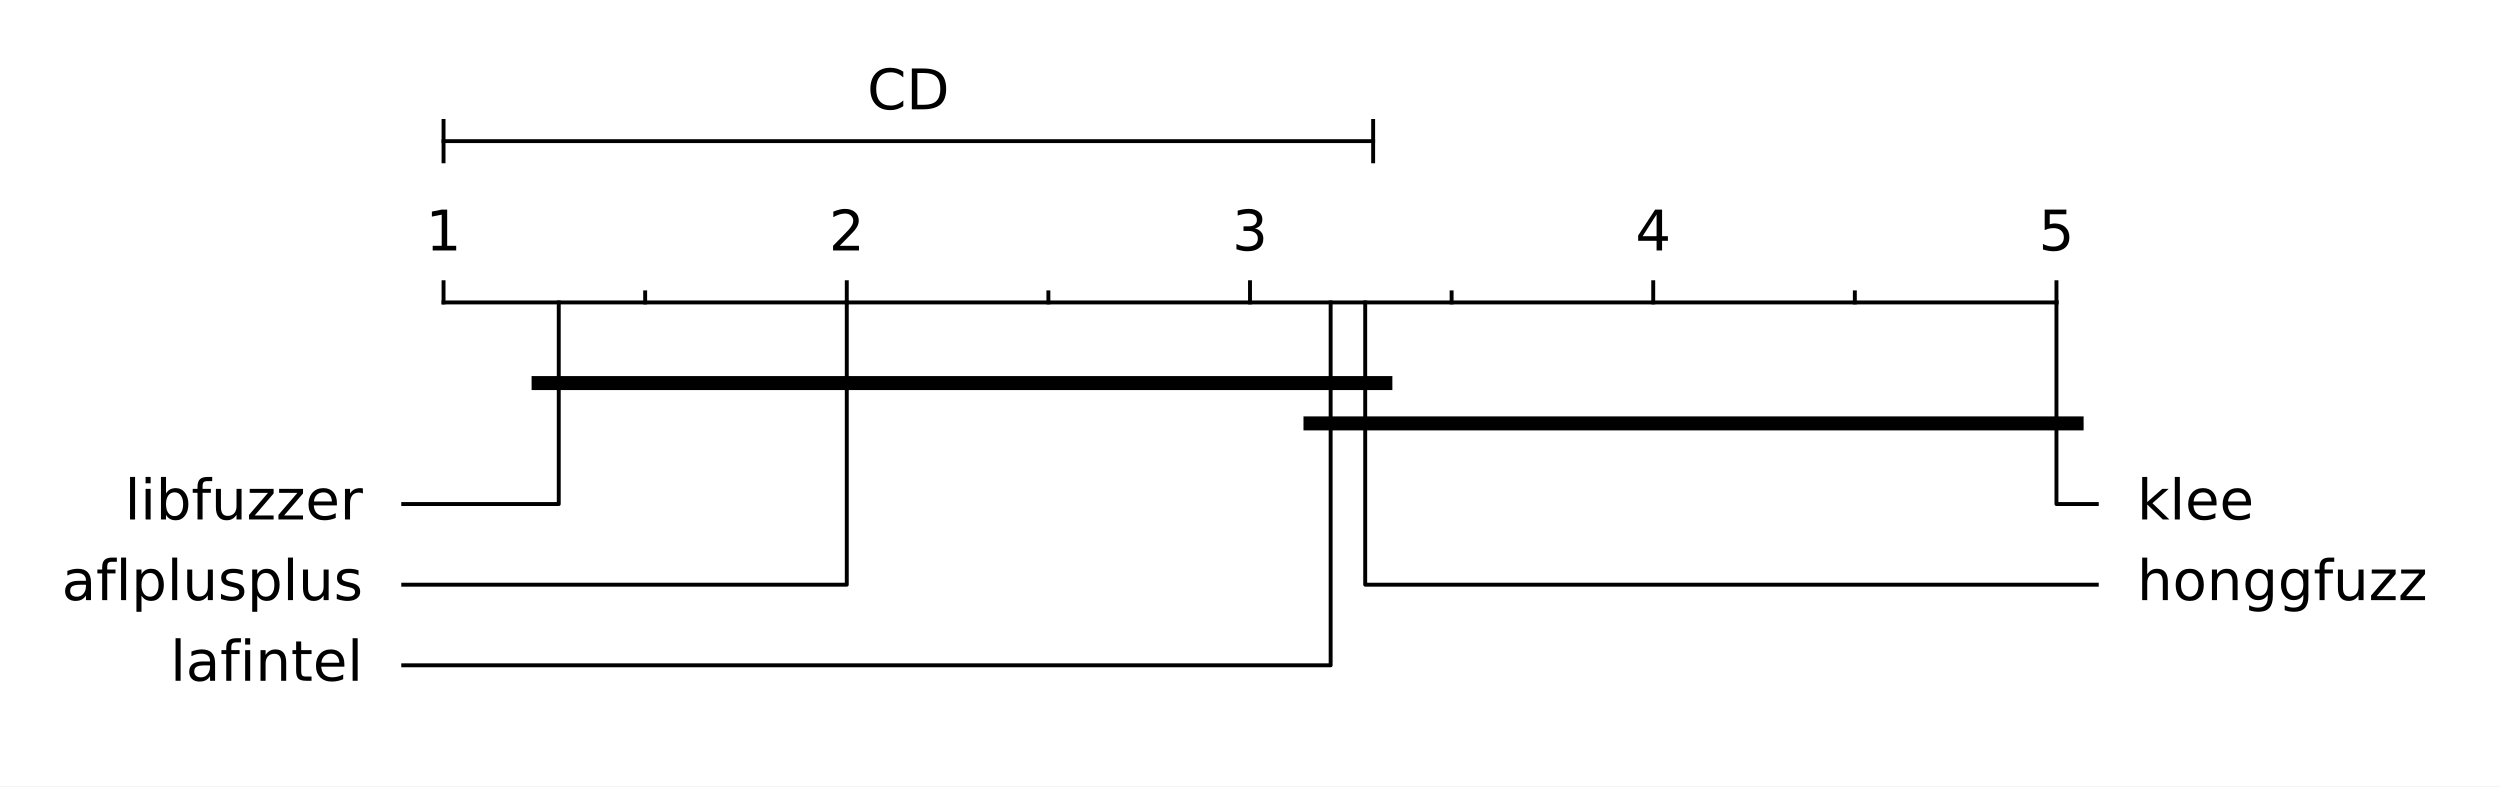
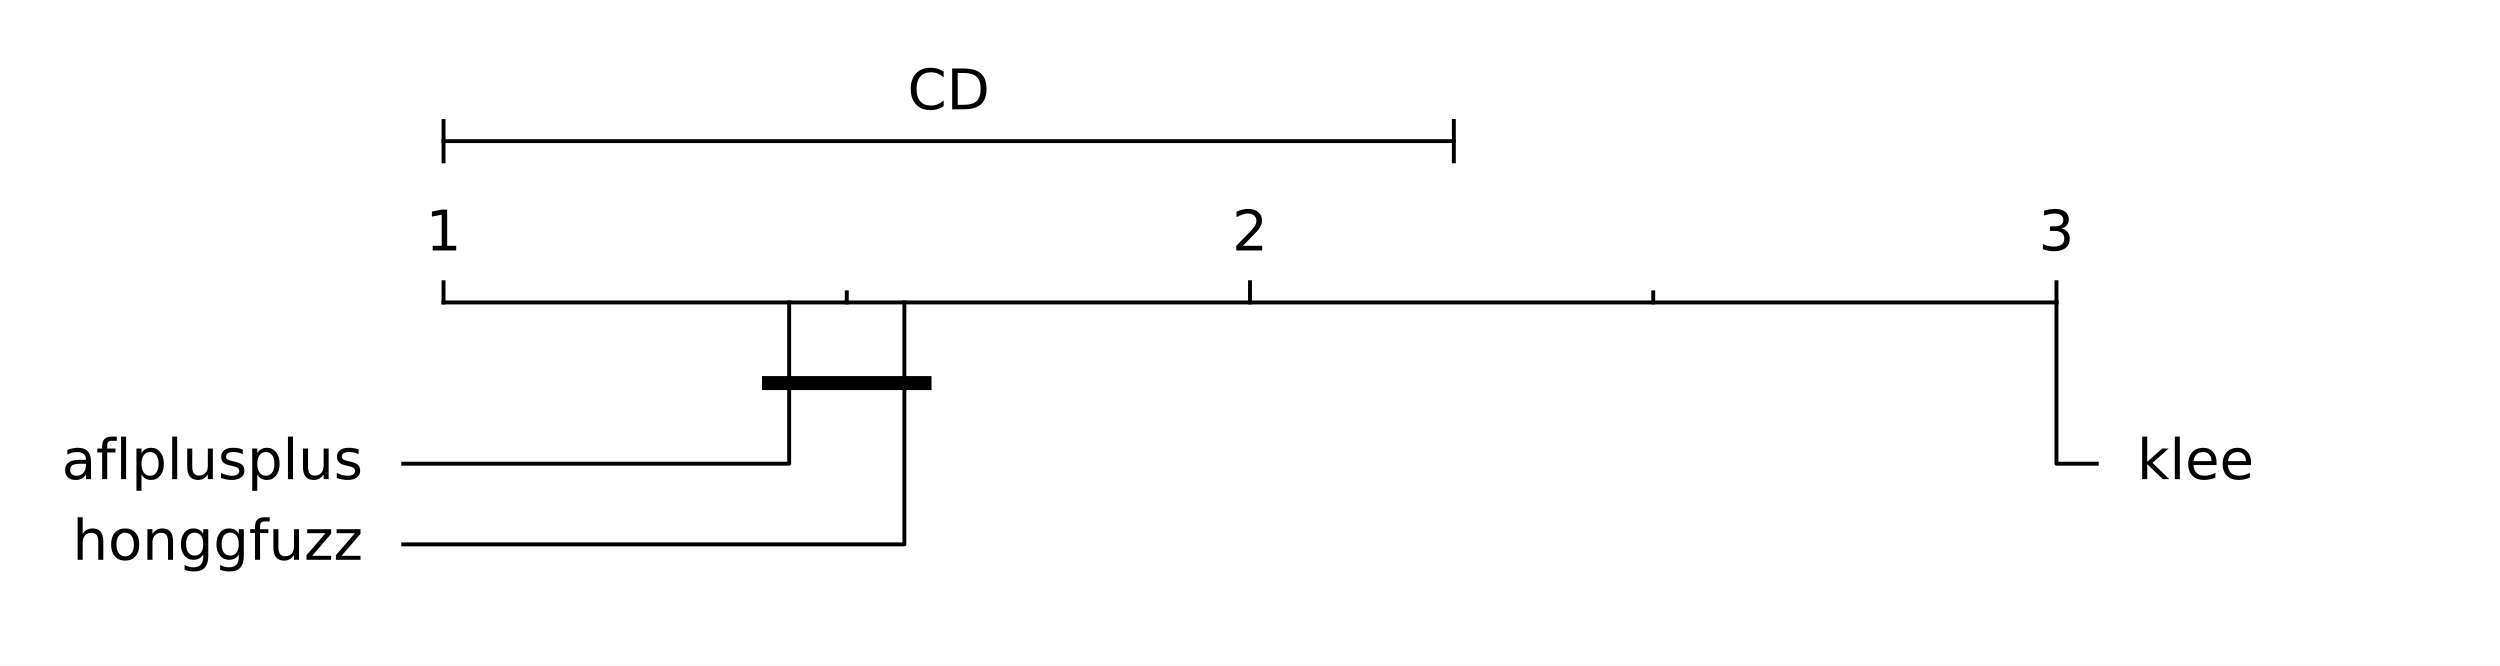
- <svg xmlns="http://www.w3.org/2000/svg" xmlns:xlink="http://www.w3.org/1999/xlink" height="140.4pt" version="1.1" viewBox="0 0 446.4 140.4" width="446.4pt">
+ <svg xmlns="http://www.w3.org/2000/svg" xmlns:xlink="http://www.w3.org/1999/xlink" height="118.8pt" version="1.1" viewBox="0 0 446.4 118.8" width="446.4pt">
  <defs>
    <style type="text/css">*{stroke-linecap:butt;stroke-linejoin:round;}</style>
  </defs>
  <g id="figure_1">
    <g id="patch_1">
-       <path d="M 0 140.4  L 446.4 140.4  L 446.4 0  L 0 0  z " style="fill:#ffffff;" />
+       <path d="M 0 118.8  L 446.4 118.8  L 446.4 0  L 0 0  z " style="fill:#ffffff;" />
    </g>
    <g id="axes_1">
      <g id="line2d_1">
-         <path clip-path="url(#p3c97debf88)" d="M 7.2 7.2  L 439.2 133.2  " style="fill:none;stroke:#ffffff;stroke-linecap:square;stroke-width:1.5;" />
+         <path clip-path="url(#p573bc9797f)" d="M 7.2 7.2  L 439.2 111.6  " style="fill:none;stroke:#ffffff;stroke-linecap:square;stroke-width:1.5;" />
      </g>
      <g id="line2d_2">
-         <path clip-path="url(#p3c97debf88)" d="M 79.2 54  L 367.2 54  " style="fill:none;stroke:#000000;stroke-linecap:square;stroke-width:0.7;" />
+         <path clip-path="url(#p573bc9797f)" d="M 79.2 54  L 367.2 54  " style="fill:none;stroke:#000000;stroke-linecap:square;stroke-width:0.7;" />
      </g>
      <g id="line2d_3">
-         <path clip-path="url(#p3c97debf88)" d="M 79.2 50.4  L 79.2 54  " style="fill:none;stroke:#000000;stroke-linecap:square;stroke-width:0.7;" />
+         <path clip-path="url(#p573bc9797f)" d="M 79.2 50.4  L 79.2 54  " style="fill:none;stroke:#000000;stroke-linecap:square;stroke-width:0.7;" />
      </g>
      <g id="line2d_4">
-         <path clip-path="url(#p3c97debf88)" d="M 115.2 52.2  L 115.2 54  " style="fill:none;stroke:#000000;stroke-linecap:square;stroke-width:0.7;" />
+         <path clip-path="url(#p573bc9797f)" d="M 151.2 52.2  L 151.2 54  " style="fill:none;stroke:#000000;stroke-linecap:square;stroke-width:0.7;" />
      </g>
      <g id="line2d_5">
-         <path clip-path="url(#p3c97debf88)" d="M 151.2 50.4  L 151.2 54  " style="fill:none;stroke:#000000;stroke-linecap:square;stroke-width:0.7;" />
+         <path clip-path="url(#p573bc9797f)" d="M 223.2 50.4  L 223.2 54  " style="fill:none;stroke:#000000;stroke-linecap:square;stroke-width:0.7;" />
      </g>
      <g id="line2d_6">
-         <path clip-path="url(#p3c97debf88)" d="M 187.2 52.2  L 187.2 54  " style="fill:none;stroke:#000000;stroke-linecap:square;stroke-width:0.7;" />
+         <path clip-path="url(#p573bc9797f)" d="M 295.2 52.2  L 295.2 54  " style="fill:none;stroke:#000000;stroke-linecap:square;stroke-width:0.7;" />
      </g>
      <g id="line2d_7">
-         <path clip-path="url(#p3c97debf88)" d="M 223.2 50.4  L 223.2 54  " style="fill:none;stroke:#000000;stroke-linecap:square;stroke-width:0.7;" />
+         <path clip-path="url(#p573bc9797f)" d="M 367.2 50.4  L 367.2 54  " style="fill:none;stroke:#000000;stroke-linecap:square;stroke-width:0.7;" />
      </g>
      <g id="line2d_8">
-         <path clip-path="url(#p3c97debf88)" d="M 259.2 52.2  L 259.2 54  " style="fill:none;stroke:#000000;stroke-linecap:square;stroke-width:0.7;" />
+         <path clip-path="url(#p573bc9797f)" d="M 140.914 54  L 140.914 82.8  L 72 82.8  " style="fill:none;stroke:#000000;stroke-linecap:square;stroke-width:0.7;" />
      </g>
      <g id="line2d_9">
-         <path clip-path="url(#p3c97debf88)" d="M 295.2 50.4  L 295.2 54  " style="fill:none;stroke:#000000;stroke-linecap:square;stroke-width:0.7;" />
+         <path clip-path="url(#p573bc9797f)" d="M 161.486 54  L 161.486 97.2  L 72 97.2  " style="fill:none;stroke:#000000;stroke-linecap:square;stroke-width:0.7;" />
      </g>
      <g id="line2d_10">
-         <path clip-path="url(#p3c97debf88)" d="M 331.2 52.2  L 331.2 54  " style="fill:none;stroke:#000000;stroke-linecap:square;stroke-width:0.7;" />
+         <path clip-path="url(#p573bc9797f)" d="M 367.2 54  L 367.2 82.8  L 374.4 82.8  " style="fill:none;stroke:#000000;stroke-linecap:square;stroke-width:0.7;" />
      </g>
      <g id="line2d_11">
-         <path clip-path="url(#p3c97debf88)" d="M 367.2 50.4  L 367.2 54  " style="fill:none;stroke:#000000;stroke-linecap:square;stroke-width:0.7;" />
+         <path clip-path="url(#p573bc9797f)" d="M 79.2 25.2  L 259.598 25.2  " style="fill:none;stroke:#000000;stroke-linecap:square;stroke-width:0.7;" />
      </g>
      <g id="line2d_12">
-         <path clip-path="url(#p3c97debf88)" d="M 99.771 54  L 99.771 90  L 72 90  " style="fill:none;stroke:#000000;stroke-linecap:square;stroke-width:0.7;" />
+         <path clip-path="url(#p573bc9797f)" d="M 79.2 28.8  L 79.2 21.6  " style="fill:none;stroke:#000000;stroke-linecap:square;stroke-width:0.7;" />
      </g>
      <g id="line2d_13">
-         <path clip-path="url(#p3c97debf88)" d="M 151.2 54  L 151.2 104.4  L 72 104.4  " style="fill:none;stroke:#000000;stroke-linecap:square;stroke-width:0.7;" />
+         <path clip-path="url(#p573bc9797f)" d="M 259.598 28.8  L 259.598 21.6  " style="fill:none;stroke:#000000;stroke-linecap:square;stroke-width:0.7;" />
      </g>
      <g id="line2d_14">
-         <path clip-path="url(#p3c97debf88)" d="M 237.6 54  L 237.6 118.8  L 72 118.8  " style="fill:none;stroke:#000000;stroke-linecap:square;stroke-width:0.7;" />
-       </g>
-       <g id="line2d_15">
-         <path clip-path="url(#p3c97debf88)" d="M 243.771 54  L 243.771 104.4  L 374.4 104.4  " style="fill:none;stroke:#000000;stroke-linecap:square;stroke-width:0.7;" />
-       </g>
-       <g id="line2d_16">
-         <path clip-path="url(#p3c97debf88)" d="M 367.2 54  L 367.2 90  L 374.4 90  " style="fill:none;stroke:#000000;stroke-linecap:square;stroke-width:0.7;" />
-       </g>
-       <g id="line2d_17">
-         <path clip-path="url(#p3c97debf88)" d="M 79.2 25.2  L 245.188 25.2  " style="fill:none;stroke:#000000;stroke-linecap:square;stroke-width:0.7;" />
-       </g>
-       <g id="line2d_18">
-         <path clip-path="url(#p3c97debf88)" d="M 79.2 28.8  L 79.2 21.6  " style="fill:none;stroke:#000000;stroke-linecap:square;stroke-width:0.7;" />
-       </g>
-       <g id="line2d_19">
-         <path clip-path="url(#p3c97debf88)" d="M 245.188 28.8  L 245.188 21.6  " style="fill:none;stroke:#000000;stroke-linecap:square;stroke-width:0.7;" />
-       </g>
-       <g id="line2d_20">
-         <path clip-path="url(#p3c97debf88)" d="M 96.171 68.4  L 247.371 68.4  " style="fill:none;stroke:#000000;stroke-linecap:square;stroke-width:2.5;" />
-       </g>
-       <g id="line2d_21">
-         <path clip-path="url(#p3c97debf88)" d="M 234 75.6  L 370.8 75.6  " style="fill:none;stroke:#000000;stroke-linecap:square;stroke-width:2.5;" />
+         <path clip-path="url(#p573bc9797f)" d="M 137.314 68.4  L 165.086 68.4  " style="fill:none;stroke:#000000;stroke-linecap:square;stroke-width:2.5;" />
      </g>
      <g id="text_1">
        <g transform="translate(76.01875 44.72031)scale(0.1 -0.1)">
          <defs>
            <path d="M 12.406 8.297  L 28.516 8.297  L 28.516 63.922  L 10.984 60.406  L 10.984 69.391  L 28.422 72.906  L 38.281 72.906  L 38.281 8.297  L 54.391 8.297  L 54.391 0  L 12.406 0  z " id="DejaVuSans-49" />
          </defs>
          <use xlink:href="#DejaVuSans-49" />
        </g>
      </g>
      <g id="text_2">
-         <g transform="translate(148.0188 44.72031)scale(0.1 -0.1)">
+         <g transform="translate(220.0188 44.72031)scale(0.1 -0.1)">
          <defs>
            <path d="M 19.188 8.297  L 53.609 8.297  L 53.609 0  L 7.328 0  L 7.328 8.297  Q 12.938 14.109 22.625 23.891  Q 32.328 33.688 34.812 36.531  Q 39.547 41.844 41.422 45.531  Q 43.312 49.219 43.312 52.781  Q 43.312 58.594 39.234 62.25  Q 35.156 65.922 28.609 65.922  Q 23.969 65.922 18.812 64.312  Q 13.672 62.703 7.812 59.422  L 7.812 69.391  Q 13.766 71.781 18.938 73  Q 24.125 74.219 28.422 74.219  Q 39.75 74.219 46.484 68.547  Q 53.219 62.891 53.219 53.422  Q 53.219 48.922 51.531 44.891  Q 49.859 40.875 45.406 35.406  Q 44.188 33.984 37.641 27.219  Q 31.109 20.453 19.188 8.297  z " id="DejaVuSans-50" />
          </defs>
          <use xlink:href="#DejaVuSans-50" />
        </g>
      </g>
      <g id="text_3">
-         <g transform="translate(220.0188 44.72031)scale(0.1 -0.1)">
+         <g transform="translate(364.0188 44.72031)scale(0.1 -0.1)">
          <defs>
            <path d="M 40.578 39.312  Q 47.656 37.797 51.625 33  Q 55.609 28.219 55.609 21.188  Q 55.609 10.406 48.188 4.484  Q 40.766 -1.422 27.094 -1.422  Q 22.516 -1.422 17.656 -0.516  Q 12.797 0.391 7.625 2.203  L 7.625 11.719  Q 11.719 9.328 16.594 8.109  Q 21.484 6.891 26.812 6.891  Q 36.078 6.891 40.938 10.547  Q 45.797 14.203 45.797 21.188  Q 45.797 27.641 41.281 31.266  Q 36.766 34.906 28.719 34.906  L 20.219 34.906  L 20.219 43.016  L 29.109 43.016  Q 36.375 43.016 40.234 45.922  Q 44.094 48.828 44.094 54.297  Q 44.094 59.906 40.109 62.906  Q 36.141 65.922 28.719 65.922  Q 24.656 65.922 20.016 65.031  Q 15.375 64.156 9.812 62.312  L 9.812 71.094  Q 15.438 72.656 20.344 73.438  Q 25.25 74.219 29.594 74.219  Q 40.828 74.219 47.359 69.109  Q 53.906 64.016 53.906 55.328  Q 53.906 49.266 50.438 45.094  Q 46.969 40.922 40.578 39.312  z " id="DejaVuSans-51" />
          </defs>
          <use xlink:href="#DejaVuSans-51" />
        </g>
      </g>
      <g id="text_4">
-         <g transform="translate(292.0188 44.72031)scale(0.1 -0.1)">
-           <defs>
-             <path d="M 37.797 64.312  L 12.891 25.391  L 37.797 25.391  z M 35.203 72.906  L 47.609 72.906  L 47.609 25.391  L 58.016 25.391  L 58.016 17.188  L 47.609 17.188  L 47.609 0  L 37.797 0  L 37.797 17.188  L 4.891 17.188  L 4.891 26.703  z " id="DejaVuSans-52" />
-           </defs>
-           <use xlink:href="#DejaVuSans-52" />
-         </g>
-       </g>
-       <g id="text_5">
-         <g transform="translate(364.0188 44.72031)scale(0.1 -0.1)">
-           <defs>
-             <path d="M 10.797 72.906  L 49.516 72.906  L 49.516 64.594  L 19.828 64.594  L 19.828 46.734  Q 21.969 47.469 24.109 47.828  Q 26.266 48.188 28.422 48.188  Q 40.625 48.188 47.75 41.5  Q 54.891 34.812 54.891 23.391  Q 54.891 11.625 47.562 5.094  Q 40.234 -1.422 26.906 -1.422  Q 22.312 -1.422 17.547 -0.641  Q 12.797 0.141 7.719 1.703  L 7.719 11.625  Q 12.109 9.234 16.797 8.062  Q 21.484 6.891 26.703 6.891  Q 35.156 6.891 40.078 11.328  Q 45.016 15.766 45.016 23.391  Q 45.016 31 40.078 35.438  Q 35.156 39.891 26.703 39.891  Q 22.75 39.891 18.812 39.016  Q 14.891 38.141 10.797 36.281  z " id="DejaVuSans-53" />
-           </defs>
-           <use xlink:href="#DejaVuSans-53" />
-         </g>
-       </g>
-       <g id="text_6">
-         <g transform="translate(22.27656 92.75938)scale(0.1 -0.1)">
-           <defs>
-             <path d="M 9.422 75.984  L 18.406 75.984  L 18.406 0  L 9.422 0  z " id="DejaVuSans-108" />
-             <path d="M 9.422 54.688  L 18.406 54.688  L 18.406 0  L 9.422 0  z M 9.422 75.984  L 18.406 75.984  L 18.406 64.594  L 9.422 64.594  z " id="DejaVuSans-105" />
-             <path d="M 48.688 27.297  Q 48.688 37.203 44.609 42.844  Q 40.531 48.484 33.406 48.484  Q 26.266 48.484 22.188 42.844  Q 18.109 37.203 18.109 27.297  Q 18.109 17.391 22.188 11.75  Q 26.266 6.109 33.406 6.109  Q 40.531 6.109 44.609 11.75  Q 48.688 17.391 48.688 27.297  z M 18.109 46.391  Q 20.953 51.266 25.266 53.625  Q 29.594 56 35.594 56  Q 45.562 56 51.781 48.094  Q 58.016 40.188 58.016 27.297  Q 58.016 14.406 51.781 6.484  Q 45.562 -1.422 35.594 -1.422  Q 29.594 -1.422 25.266 0.953  Q 20.953 3.328 18.109 8.203  L 18.109 0  L 9.078 0  L 9.078 75.984  L 18.109 75.984  z " id="DejaVuSans-98" />
-             <path d="M 37.109 75.984  L 37.109 68.5  L 28.516 68.5  Q 23.688 68.5 21.797 66.547  Q 19.922 64.594 19.922 59.516  L 19.922 54.688  L 34.719 54.688  L 34.719 47.703  L 19.922 47.703  L 19.922 0  L 10.891 0  L 10.891 47.703  L 2.297 47.703  L 2.297 54.688  L 10.891 54.688  L 10.891 58.5  Q 10.891 67.625 15.141 71.797  Q 19.391 75.984 28.609 75.984  z " id="DejaVuSans-102" />
-             <path d="M 8.5 21.578  L 8.5 54.688  L 17.484 54.688  L 17.484 21.922  Q 17.484 14.156 20.5 10.266  Q 23.531 6.391 29.594 6.391  Q 36.859 6.391 41.078 11.031  Q 45.312 15.672 45.312 23.688  L 45.312 54.688  L 54.297 54.688  L 54.297 0  L 45.312 0  L 45.312 8.406  Q 42.047 3.422 37.719 1  Q 33.406 -1.422 27.688 -1.422  Q 18.266 -1.422 13.375 4.438  Q 8.5 10.297 8.5 21.578  z M 31.109 56  z " id="DejaVuSans-117" />
-             <path d="M 5.516 54.688  L 48.188 54.688  L 48.188 46.484  L 14.406 7.172  L 48.188 7.172  L 48.188 0  L 4.297 0  L 4.297 8.203  L 38.094 47.516  L 5.516 47.516  z " id="DejaVuSans-122" />
-             <path d="M 56.203 29.594  L 56.203 25.203  L 14.891 25.203  Q 15.484 15.922 20.484 11.062  Q 25.484 6.203 34.422 6.203  Q 39.594 6.203 44.453 7.469  Q 49.312 8.734 54.109 11.281  L 54.109 2.781  Q 49.266 0.734 44.188 -0.344  Q 39.109 -1.422 33.891 -1.422  Q 20.797 -1.422 13.156 6.188  Q 5.516 13.812 5.516 26.812  Q 5.516 40.234 12.766 48.109  Q 20.016 56 32.328 56  Q 43.359 56 49.781 48.891  Q 56.203 41.797 56.203 29.594  z M 47.219 32.234  Q 47.125 39.594 43.094 43.984  Q 39.062 48.391 32.422 48.391  Q 24.906 48.391 20.391 44.141  Q 15.875 39.891 15.188 32.172  z " id="DejaVuSans-101" />
-             <path d="M 41.109 46.297  Q 39.594 47.172 37.812 47.578  Q 36.031 48 33.891 48  Q 26.266 48 22.188 43.047  Q 18.109 38.094 18.109 28.812  L 18.109 0  L 9.078 0  L 9.078 54.688  L 18.109 54.688  L 18.109 46.188  Q 20.953 51.172 25.484 53.578  Q 30.031 56 36.531 56  Q 37.453 56 38.578 55.875  Q 39.703 55.766 41.062 55.516  z " id="DejaVuSans-114" />
-           </defs>
-           <use xlink:href="#DejaVuSans-108" />
-           <use x="27.783" xlink:href="#DejaVuSans-105" />
-           <use x="55.566" xlink:href="#DejaVuSans-98" />
-           <use x="119.043" xlink:href="#DejaVuSans-102" />
-           <use x="154.248" xlink:href="#DejaVuSans-117" />
-           <use x="217.627" xlink:href="#DejaVuSans-122" />
-           <use x="270.117" xlink:href="#DejaVuSans-122" />
-           <use x="322.607" xlink:href="#DejaVuSans-101" />
-           <use x="384.131" xlink:href="#DejaVuSans-114" />
-         </g>
-       </g>
-       <g id="text_7">
-         <g transform="translate(11.02656 107.1594)scale(0.1 -0.1)">
+         <g transform="translate(11.02656 85.55938)scale(0.1 -0.1)">
          <defs>
            <path d="M 34.281 27.484  Q 23.391 27.484 19.188 25  Q 14.984 22.516 14.984 16.5  Q 14.984 11.719 18.141 8.906  Q 21.297 6.109 26.703 6.109  Q 34.188 6.109 38.703 11.406  Q 43.219 16.703 43.219 25.484  L 43.219 27.484  z M 52.203 31.203  L 52.203 0  L 43.219 0  L 43.219 8.297  Q 40.141 3.328 35.547 0.953  Q 30.953 -1.422 24.312 -1.422  Q 15.922 -1.422 10.953 3.297  Q 6 8.016 6 15.922  Q 6 25.141 12.172 29.828  Q 18.359 34.516 30.609 34.516  L 43.219 34.516  L 43.219 35.406  Q 43.219 41.609 39.141 45  Q 35.062 48.391 27.688 48.391  Q 23 48.391 18.547 47.266  Q 14.109 46.141 10.016 43.891  L 10.016 52.203  Q 14.938 54.109 19.578 55.047  Q 24.219 56 28.609 56  Q 40.484 56 46.344 49.844  Q 52.203 43.703 52.203 31.203  z " id="DejaVuSans-97" />
+             <path d="M 37.109 75.984  L 37.109 68.5  L 28.516 68.5  Q 23.688 68.5 21.797 66.547  Q 19.922 64.594 19.922 59.516  L 19.922 54.688  L 34.719 54.688  L 34.719 47.703  L 19.922 47.703  L 19.922 0  L 10.891 0  L 10.891 47.703  L 2.297 47.703  L 2.297 54.688  L 10.891 54.688  L 10.891 58.5  Q 10.891 67.625 15.141 71.797  Q 19.391 75.984 28.609 75.984  z " id="DejaVuSans-102" />
+             <path d="M 9.422 75.984  L 18.406 75.984  L 18.406 0  L 9.422 0  z " id="DejaVuSans-108" />
            <path d="M 18.109 8.203  L 18.109 -20.797  L 9.078 -20.797  L 9.078 54.688  L 18.109 54.688  L 18.109 46.391  Q 20.953 51.266 25.266 53.625  Q 29.594 56 35.594 56  Q 45.562 56 51.781 48.094  Q 58.016 40.188 58.016 27.297  Q 58.016 14.406 51.781 6.484  Q 45.562 -1.422 35.594 -1.422  Q 29.594 -1.422 25.266 0.953  Q 20.953 3.328 18.109 8.203  z M 48.688 27.297  Q 48.688 37.203 44.609 42.844  Q 40.531 48.484 33.406 48.484  Q 26.266 48.484 22.188 42.844  Q 18.109 37.203 18.109 27.297  Q 18.109 17.391 22.188 11.75  Q 26.266 6.109 33.406 6.109  Q 40.531 6.109 44.609 11.75  Q 48.688 17.391 48.688 27.297  z " id="DejaVuSans-112" />
+             <path d="M 8.5 21.578  L 8.5 54.688  L 17.484 54.688  L 17.484 21.922  Q 17.484 14.156 20.5 10.266  Q 23.531 6.391 29.594 6.391  Q 36.859 6.391 41.078 11.031  Q 45.312 15.672 45.312 23.688  L 45.312 54.688  L 54.297 54.688  L 54.297 0  L 45.312 0  L 45.312 8.406  Q 42.047 3.422 37.719 1  Q 33.406 -1.422 27.688 -1.422  Q 18.266 -1.422 13.375 4.438  Q 8.5 10.297 8.5 21.578  z M 31.109 56  z " id="DejaVuSans-117" />
            <path d="M 44.281 53.078  L 44.281 44.578  Q 40.484 46.531 36.375 47.5  Q 32.281 48.484 27.875 48.484  Q 21.188 48.484 17.844 46.438  Q 14.5 44.391 14.5 40.281  Q 14.5 37.156 16.891 35.375  Q 19.281 33.594 26.516 31.984  L 29.594 31.297  Q 39.156 29.25 43.188 25.516  Q 47.219 21.781 47.219 15.094  Q 47.219 7.469 41.188 3.016  Q 35.156 -1.422 24.609 -1.422  Q 20.219 -1.422 15.453 -0.562  Q 10.688 0.297 5.422 2  L 5.422 11.281  Q 10.406 8.688 15.234 7.391  Q 20.062 6.109 24.812 6.109  Q 31.156 6.109 34.562 8.281  Q 37.984 10.453 37.984 14.406  Q 37.984 18.062 35.516 20.016  Q 33.062 21.969 24.703 23.781  L 21.578 24.516  Q 13.234 26.266 9.516 29.906  Q 5.812 33.547 5.812 39.891  Q 5.812 47.609 11.281 51.797  Q 16.75 56 26.812 56  Q 31.781 56 36.172 55.266  Q 40.578 54.547 44.281 53.078  z " id="DejaVuSans-115" />
          </defs>
          <use xlink:href="#DejaVuSans-97" />
          <use x="61.279" xlink:href="#DejaVuSans-102" />
          <use x="96.484" xlink:href="#DejaVuSans-108" />
          <use x="124.268" xlink:href="#DejaVuSans-112" />
          <use x="187.744" xlink:href="#DejaVuSans-108" />
          <use x="215.527" xlink:href="#DejaVuSans-117" />
          <use x="278.906" xlink:href="#DejaVuSans-115" />
          <use x="331.006" xlink:href="#DejaVuSans-112" />
          <use x="394.482" xlink:href="#DejaVuSans-108" />
          <use x="422.266" xlink:href="#DejaVuSans-117" />
          <use x="485.645" xlink:href="#DejaVuSans-115" />
        </g>
      </g>
-       <g id="text_8">
-         <g transform="translate(30.40625 121.5594)scale(0.1 -0.1)">
-           <defs>
-             <path d="M 54.891 33.016  L 54.891 0  L 45.906 0  L 45.906 32.719  Q 45.906 40.484 42.875 44.328  Q 39.844 48.188 33.797 48.188  Q 26.516 48.188 22.312 43.547  Q 18.109 38.922 18.109 30.906  L 18.109 0  L 9.078 0  L 9.078 54.688  L 18.109 54.688  L 18.109 46.188  Q 21.344 51.125 25.703 53.562  Q 30.078 56 35.797 56  Q 45.219 56 50.047 50.172  Q 54.891 44.344 54.891 33.016  z " id="DejaVuSans-110" />
-             <path d="M 18.312 70.219  L 18.312 54.688  L 36.812 54.688  L 36.812 47.703  L 18.312 47.703  L 18.312 18.016  Q 18.312 11.328 20.141 9.422  Q 21.969 7.516 27.594 7.516  L 36.812 7.516  L 36.812 0  L 27.594 0  Q 17.188 0 13.234 3.875  Q 9.281 7.766 9.281 18.016  L 9.281 47.703  L 2.688 47.703  L 2.688 54.688  L 9.281 54.688  L 9.281 70.219  z " id="DejaVuSans-116" />
-           </defs>
-           <use xlink:href="#DejaVuSans-108" />
-           <use x="27.783" xlink:href="#DejaVuSans-97" />
-           <use x="89.062" xlink:href="#DejaVuSans-102" />
-           <use x="124.268" xlink:href="#DejaVuSans-105" />
-           <use x="152.051" xlink:href="#DejaVuSans-110" />
-           <use x="215.43" xlink:href="#DejaVuSans-116" />
-           <use x="254.639" xlink:href="#DejaVuSans-101" />
-           <use x="316.162" xlink:href="#DejaVuSans-108" />
-         </g>
-       </g>
-       <g id="text_9">
-         <g transform="translate(381.6 107.1594)scale(0.1 -0.1)">
+       <g id="text_5">
+         <g transform="translate(12.95469 99.95937)scale(0.1 -0.1)">
          <defs>
            <path d="M 54.891 33.016  L 54.891 0  L 45.906 0  L 45.906 32.719  Q 45.906 40.484 42.875 44.328  Q 39.844 48.188 33.797 48.188  Q 26.516 48.188 22.312 43.547  Q 18.109 38.922 18.109 30.906  L 18.109 0  L 9.078 0  L 9.078 75.984  L 18.109 75.984  L 18.109 46.188  Q 21.344 51.125 25.703 53.562  Q 30.078 56 35.797 56  Q 45.219 56 50.047 50.172  Q 54.891 44.344 54.891 33.016  z " id="DejaVuSans-104" />
            <path d="M 30.609 48.391  Q 23.391 48.391 19.188 42.75  Q 14.984 37.109 14.984 27.297  Q 14.984 17.484 19.156 11.844  Q 23.344 6.203 30.609 6.203  Q 37.797 6.203 41.984 11.859  Q 46.188 17.531 46.188 27.297  Q 46.188 37.016 41.984 42.703  Q 37.797 48.391 30.609 48.391  z M 30.609 56  Q 42.328 56 49.016 48.375  Q 55.719 40.766 55.719 27.297  Q 55.719 13.875 49.016 6.219  Q 42.328 -1.422 30.609 -1.422  Q 18.844 -1.422 12.172 6.219  Q 5.516 13.875 5.516 27.297  Q 5.516 40.766 12.172 48.375  Q 18.844 56 30.609 56  z " id="DejaVuSans-111" />
+             <path d="M 54.891 33.016  L 54.891 0  L 45.906 0  L 45.906 32.719  Q 45.906 40.484 42.875 44.328  Q 39.844 48.188 33.797 48.188  Q 26.516 48.188 22.312 43.547  Q 18.109 38.922 18.109 30.906  L 18.109 0  L 9.078 0  L 9.078 54.688  L 18.109 54.688  L 18.109 46.188  Q 21.344 51.125 25.703 53.562  Q 30.078 56 35.797 56  Q 45.219 56 50.047 50.172  Q 54.891 44.344 54.891 33.016  z " id="DejaVuSans-110" />
            <path d="M 45.406 27.984  Q 45.406 37.75 41.375 43.109  Q 37.359 48.484 30.078 48.484  Q 22.859 48.484 18.828 43.109  Q 14.797 37.75 14.797 27.984  Q 14.797 18.266 18.828 12.891  Q 22.859 7.516 30.078 7.516  Q 37.359 7.516 41.375 12.891  Q 45.406 18.266 45.406 27.984  z M 54.391 6.781  Q 54.391 -7.172 48.188 -13.984  Q 42 -20.797 29.203 -20.797  Q 24.469 -20.797 20.266 -20.094  Q 16.062 -19.391 12.109 -17.922  L 12.109 -9.188  Q 16.062 -11.328 19.922 -12.344  Q 23.781 -13.375 27.781 -13.375  Q 36.625 -13.375 41.016 -8.766  Q 45.406 -4.156 45.406 5.172  L 45.406 9.625  Q 42.625 4.781 38.281 2.391  Q 33.938 0 27.875 0  Q 17.828 0 11.672 7.656  Q 5.516 15.328 5.516 27.984  Q 5.516 40.672 11.672 48.328  Q 17.828 56 27.875 56  Q 33.938 56 38.281 53.609  Q 42.625 51.219 45.406 46.391  L 45.406 54.688  L 54.391 54.688  z " id="DejaVuSans-103" />
+             <path d="M 5.516 54.688  L 48.188 54.688  L 48.188 46.484  L 14.406 7.172  L 48.188 7.172  L 48.188 0  L 4.297 0  L 4.297 8.203  L 38.094 47.516  L 5.516 47.516  z " id="DejaVuSans-122" />
          </defs>
          <use xlink:href="#DejaVuSans-104" />
          <use x="63.379" xlink:href="#DejaVuSans-111" />
          <use x="124.561" xlink:href="#DejaVuSans-110" />
          <use x="187.939" xlink:href="#DejaVuSans-103" />
          <use x="251.416" xlink:href="#DejaVuSans-103" />
          <use x="314.893" xlink:href="#DejaVuSans-102" />
          <use x="350.098" xlink:href="#DejaVuSans-117" />
          <use x="413.477" xlink:href="#DejaVuSans-122" />
          <use x="465.967" xlink:href="#DejaVuSans-122" />
        </g>
      </g>
-       <g id="text_10">
-         <g transform="translate(381.6 92.75938)scale(0.1 -0.1)">
+       <g id="text_6">
+         <g transform="translate(381.6 85.55938)scale(0.1 -0.1)">
          <defs>
            <path d="M 9.078 75.984  L 18.109 75.984  L 18.109 31.109  L 44.922 54.688  L 56.391 54.688  L 27.391 29.109  L 57.625 0  L 45.906 0  L 18.109 26.703  L 18.109 0  L 9.078 0  z " id="DejaVuSans-107" />
+             <path d="M 56.203 29.594  L 56.203 25.203  L 14.891 25.203  Q 15.484 15.922 20.484 11.062  Q 25.484 6.203 34.422 6.203  Q 39.594 6.203 44.453 7.469  Q 49.312 8.734 54.109 11.281  L 54.109 2.781  Q 49.266 0.734 44.188 -0.344  Q 39.109 -1.422 33.891 -1.422  Q 20.797 -1.422 13.156 6.188  Q 5.516 13.812 5.516 26.812  Q 5.516 40.234 12.766 48.109  Q 20.016 56 32.328 56  Q 43.359 56 49.781 48.891  Q 56.203 41.797 56.203 29.594  z M 47.219 32.234  Q 47.125 39.594 43.094 43.984  Q 39.062 48.391 32.422 48.391  Q 24.906 48.391 20.391 44.141  Q 15.875 39.891 15.188 32.172  z " id="DejaVuSans-101" />
          </defs>
          <use xlink:href="#DejaVuSans-107" />
          <use x="57.91" xlink:href="#DejaVuSans-108" />
          <use x="85.693" xlink:href="#DejaVuSans-101" />
          <use x="147.217" xlink:href="#DejaVuSans-101" />
        </g>
      </g>
-       <g id="text_11">
-         <g transform="translate(154.8526 19.52031)scale(0.1 -0.1)">
+       <g id="text_7">
+         <g transform="translate(162.0574 19.52031)scale(0.1 -0.1)">
          <defs>
            <path d="M 64.406 67.281  L 64.406 56.891  Q 59.422 61.531 53.781 63.812  Q 48.141 66.109 41.797 66.109  Q 29.297 66.109 22.656 58.469  Q 16.016 50.828 16.016 36.375  Q 16.016 21.969 22.656 14.328  Q 29.297 6.688 41.797 6.688  Q 48.141 6.688 53.781 8.984  Q 59.422 11.281 64.406 15.922  L 64.406 5.609  Q 59.234 2.094 53.438 0.328  Q 47.656 -1.422 41.219 -1.422  Q 24.656 -1.422 15.125 8.703  Q 5.609 18.844 5.609 36.375  Q 5.609 53.953 15.125 64.078  Q 24.656 74.219 41.219 74.219  Q 47.75 74.219 53.531 72.484  Q 59.328 70.75 64.406 67.281  z " id="DejaVuSans-67" />
            <path d="M 19.672 64.797  L 19.672 8.109  L 31.594 8.109  Q 46.688 8.109 53.688 14.938  Q 60.688 21.781 60.688 36.531  Q 60.688 51.172 53.688 57.984  Q 46.688 64.797 31.594 64.797  z M 9.812 72.906  L 30.078 72.906  Q 51.266 72.906 61.172 64.094  Q 71.094 55.281 71.094 36.531  Q 71.094 17.672 61.125 8.828  Q 51.172 0 30.078 0  L 9.812 0  z " id="DejaVuSans-68" />
          </defs>
          <use xlink:href="#DejaVuSans-67" />
          <use x="69.824" xlink:href="#DejaVuSans-68" />
        </g>
      </g>
    </g>
  </g>
  <defs>
-     <clipPath id="p3c97debf88">
-       <rect height="126" width="432" x="7.2" y="7.2" />
+     <clipPath id="p573bc9797f">
+       <rect height="104.4" width="432" x="7.2" y="7.2" />
    </clipPath>
  </defs>
</svg>
